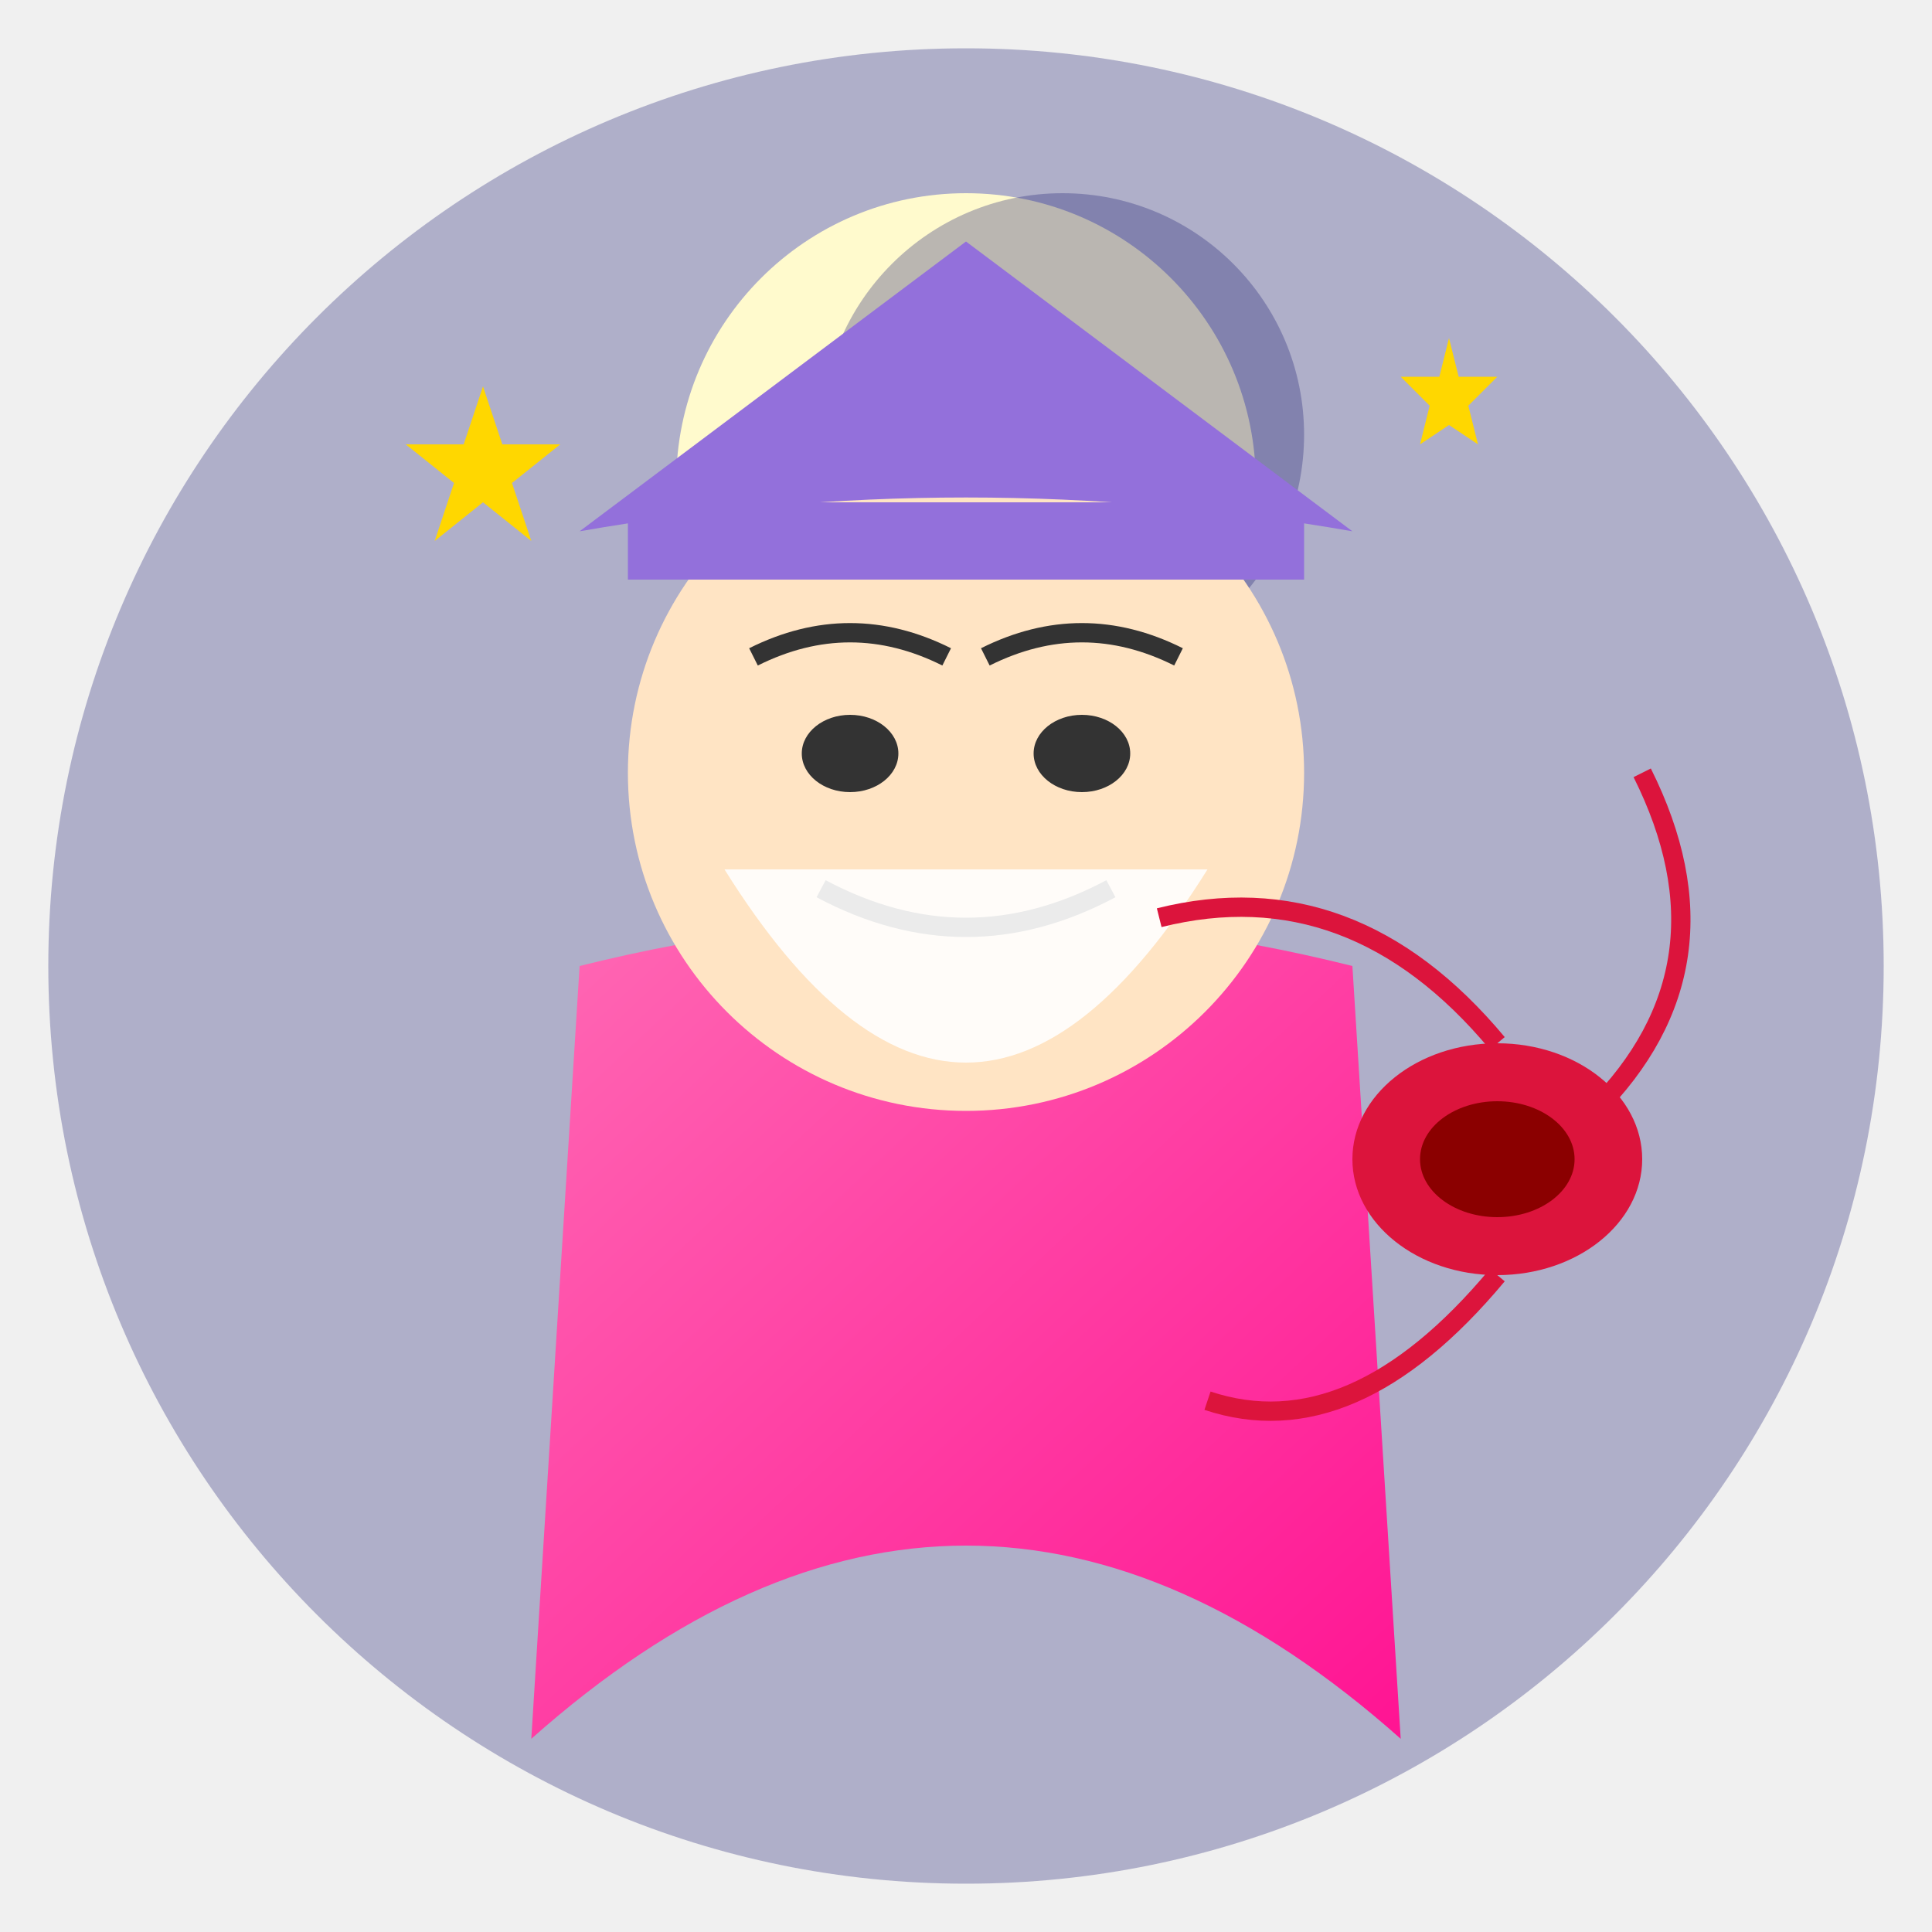
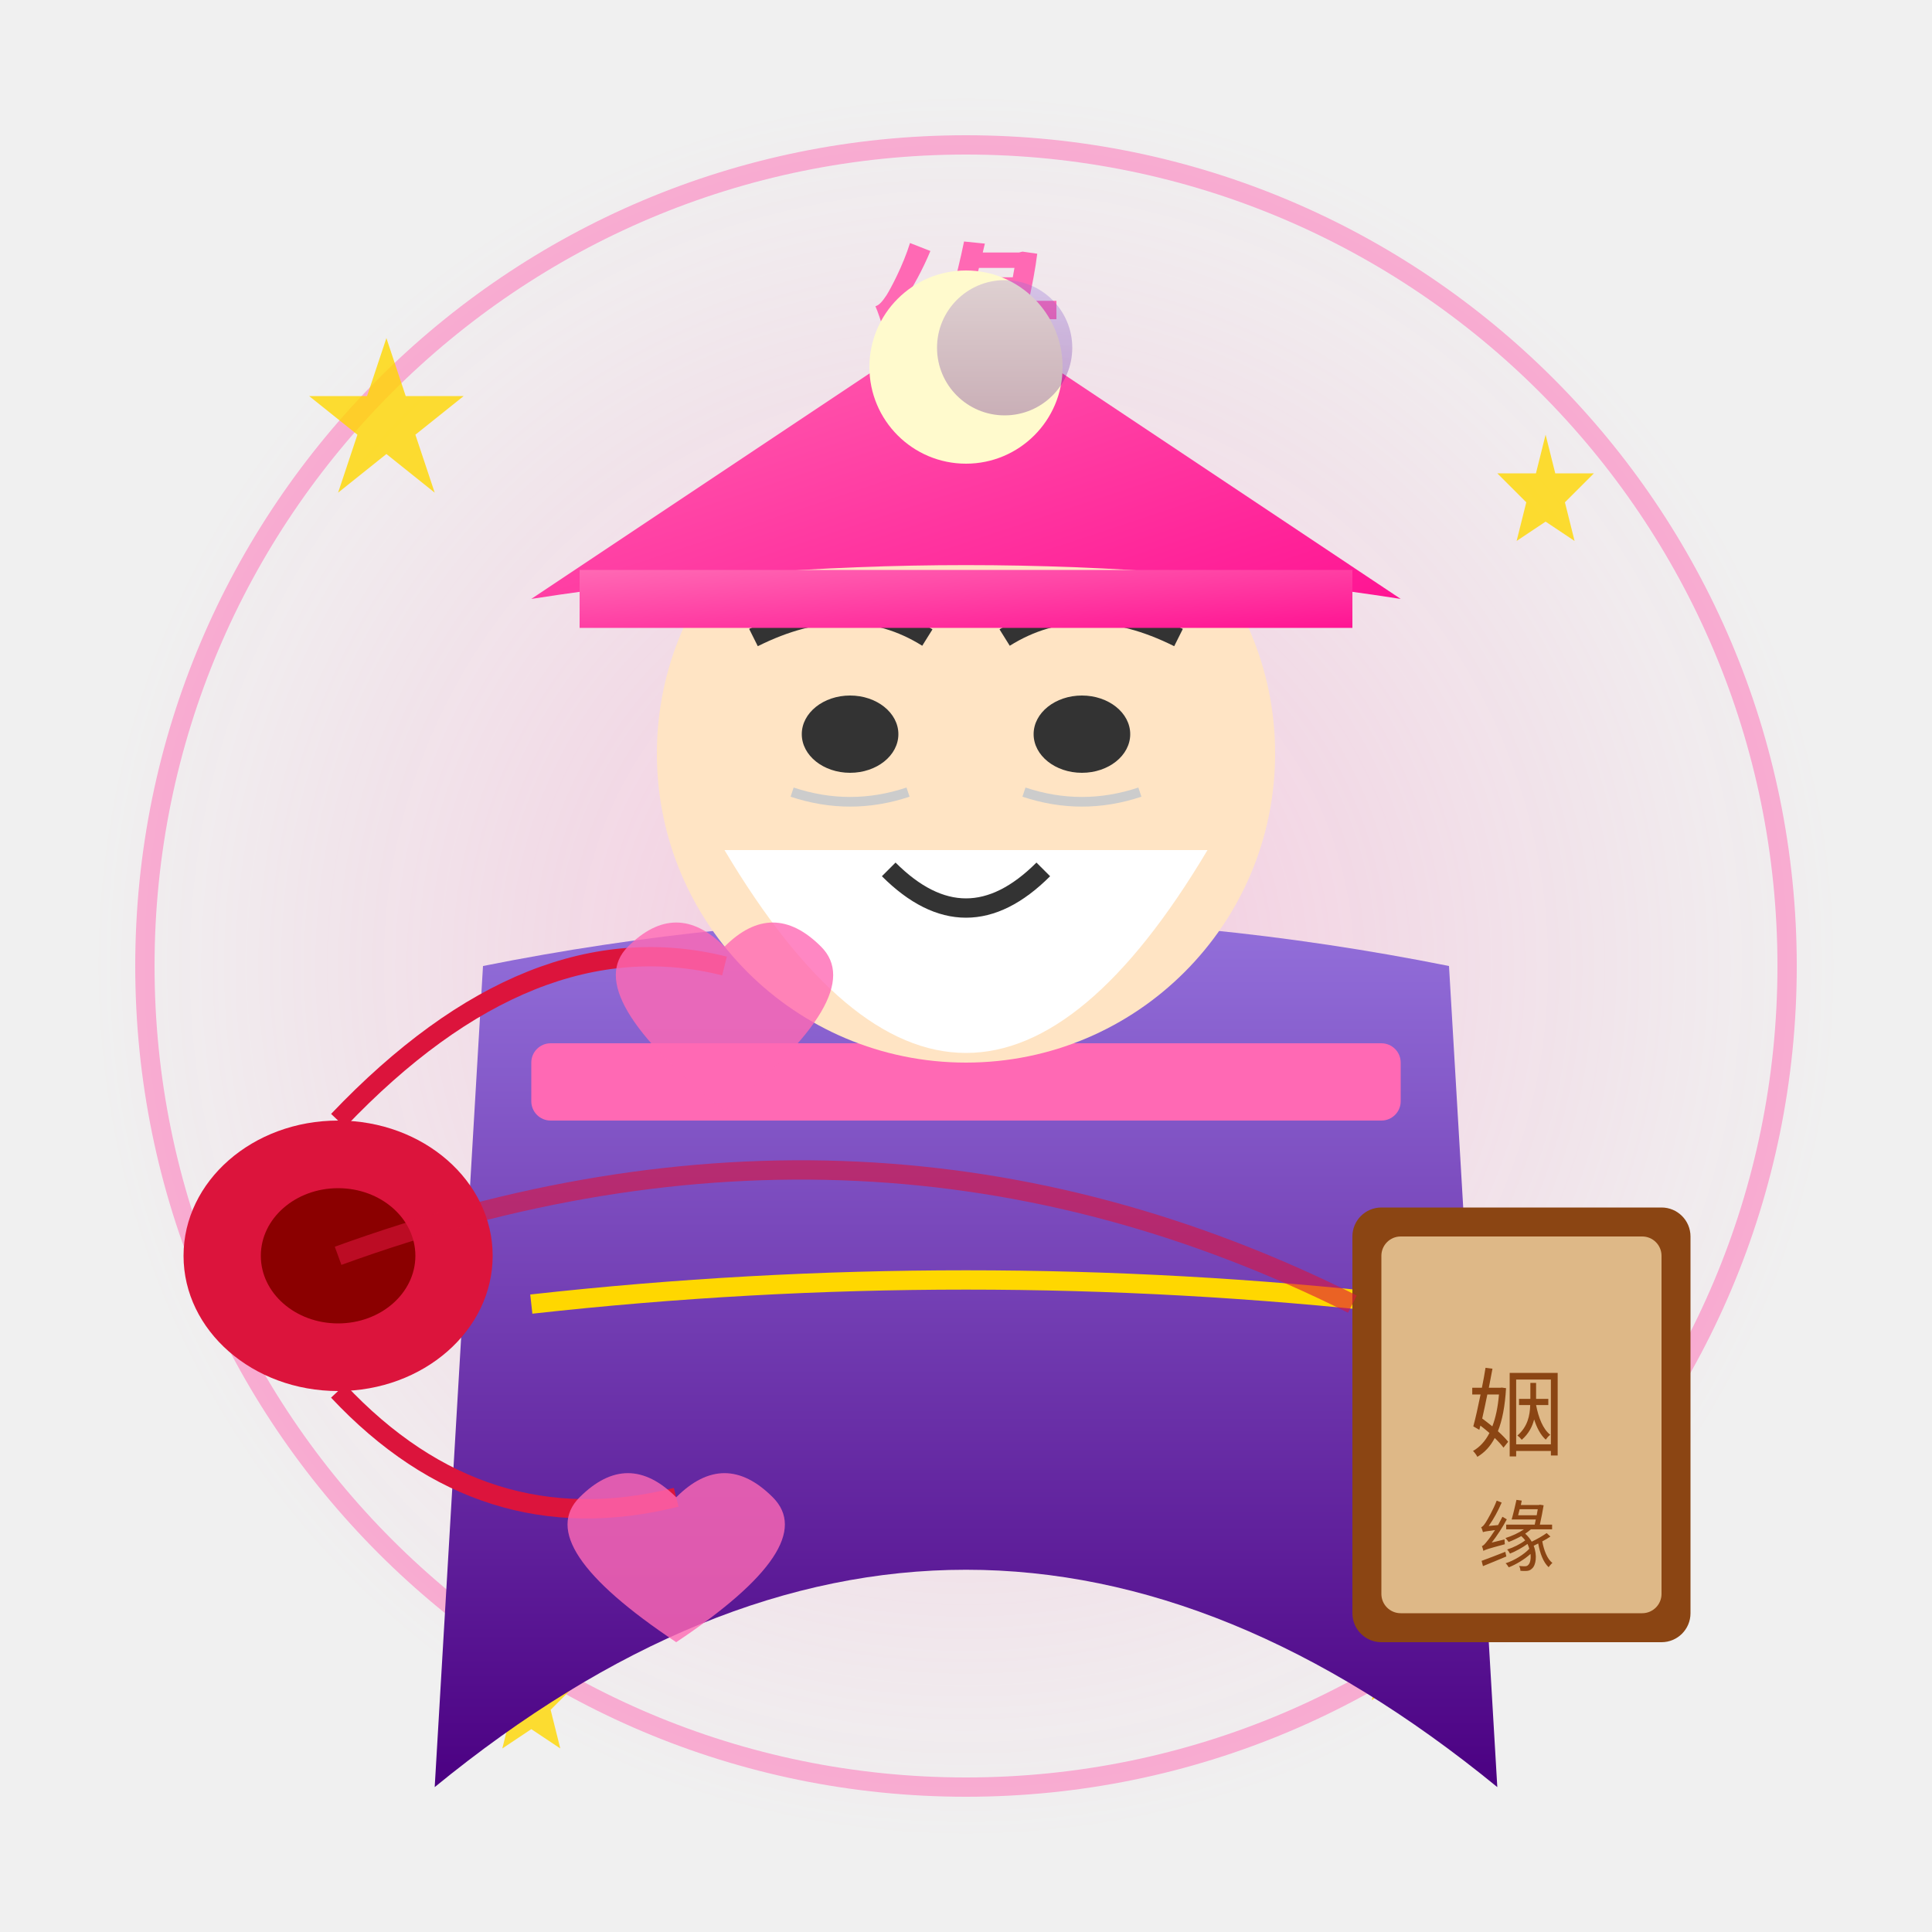
<svg xmlns="http://www.w3.org/2000/svg" viewBox="0 0 200 200">
  <defs>
-     <linearGradient id="pink" x1="0%" y1="0%" x2="100%" y2="100%">
+     <linearGradient id="yuelao-pink" x1="0%" y1="0%" x2="100%" y2="100%">
      <stop offset="0%" style="stop-color:#FF69B4" />
      <stop offset="100%" style="stop-color:#FF1493" />
    </linearGradient>
+     <linearGradient id="yuelao-purple" x1="0%" y1="0%" x2="0%" y2="100%">
+       <stop offset="0%" style="stop-color:#9370DB" />
+       <stop offset="100%" style="stop-color:#4B0082" />
+     </linearGradient>
+     <radialGradient id="yuelao-glow" cx="50%" cy="50%" r="50%">
+       <stop offset="0%" style="stop-color:#FF69B4;stop-opacity:0.3" />
+       <stop offset="100%" style="stop-color:#FF69B4;stop-opacity:0" />
+     </radialGradient>
  </defs>
-   <circle cx="100" cy="100" r="95" fill="#191970" opacity="0.3" />
-   <circle cx="100" cy="50" r="30" fill="#FFFACD" />
-   <circle cx="110" cy="45" r="25" fill="#191970" opacity="0.3" />
-   <path d="M55 180 Q100 140 145 180 L140 100 Q100 90 60 100 Z" fill="url(#pink)" />
-   <circle cx="100" cy="80" r="35" fill="#FFE4C4" />
-   <ellipse cx="88" cy="78" rx="5" ry="4" fill="#333" />
-   <ellipse cx="112" cy="78" rx="5" ry="4" fill="#333" />
-   <path d="M78 68 Q88 63 98 68" stroke="#333" stroke-width="2" fill="none" />
-   <path d="M102 68 Q112 63 122 68" stroke="#333" stroke-width="2" fill="none" />
-   <path d="M85 92 Q100 100 115 92" stroke="#333" stroke-width="2" fill="none" />
-   <path d="M75 90 Q100 130 125 90" fill="#FFFFFF" opacity="0.9" />
-   <ellipse cx="155" cy="120" rx="15" ry="12" fill="#DC143C" />
-   <ellipse cx="155" cy="120" rx="8" ry="6" fill="#8B0000" />
-   <path d="M155 108 Q140 90 120 95" stroke="#DC143C" stroke-width="2" fill="none" />
-   <path d="M165 115 Q180 100 170 80" stroke="#DC143C" stroke-width="2" fill="none" />
-   <path d="M155 132 Q140 150 125 145" stroke="#DC143C" stroke-width="2" fill="none" />
-   <path d="M60 55 L100 25 L140 55 Q100 48 60 55" fill="#9370DB" />
-   <rect x="65" y="52" width="70" height="8" fill="#9370DB" />
-   <polygon points="50,40 52,46 58,46 53,50 55,56 50,52 45,56 47,50 42,46 48,46" fill="#FFD700" />
-   <polygon points="150,35 151,39 155,39 152,42 153,46 150,44 147,46 148,42 145,39 149,39" fill="#FFD700" />
+   <circle cx="100" cy="100" r="90" fill="url(#yuelao-glow)" />
+   <circle cx="100" cy="100" r="85" fill="none" stroke="#FF69B4" stroke-width="2" opacity="0.5" />
+   <polygon points="40,35 42,41 48,41 43,45 45,51 40,47 35,51 37,45 32,41 38,41" fill="#FFD700" opacity="0.8" />
+   <polygon points="160,45 161,49 165,49 162,52 163,56 160,54 157,56 158,52 155,49 159,49" fill="#FFD700" opacity="0.8" />
+   <polygon points="55,170 56,174 60,174 57,177 58,181 55,179 52,181 53,177 50,174 54,174" fill="#FFD700" opacity="0.8" />
+   <polygon points="145,165 146,169 150,169 147,172 148,176 145,174 142,176 143,172 140,169 144,169" fill="#FFD700" opacity="0.8" />
+   <text x="100" y="42" font-size="20" fill="#FF69B4" text-anchor="middle" font-family="serif" font-weight="bold">缘</text>
+   <path d="M45 185 Q100 140 155 185 L150 100 Q100 90 50 100 Z" fill="url(#yuelao-purple)" />
+   <path d="M60 115 Q100 110 140 115" stroke="#FFD700" stroke-width="2" fill="none" />
+   <path d="M55 135 Q100 130 145 135" stroke="#FFD700" stroke-width="2" fill="none" />
+   <rect x="55" y="108" width="90" height="8" rx="2" fill="#FF69B4" />
+   <circle cx="100" cy="78" r="32" fill="#FFE4C4" />
+   <ellipse cx="88" cy="76" rx="5" ry="4" fill="#333" />
+   <ellipse cx="112" cy="76" rx="5" ry="4" fill="#333" />
+   <path d="M78 66 Q88 61 96 66" stroke="#333" stroke-width="2" fill="none" />
+   <path d="M104 66 Q112 61 122 66" stroke="#333" stroke-width="2" fill="none" />
+   <path d="M82 82 Q88 84 94 82" stroke="#ccc" stroke-width="1" fill="none" />
+   <path d="M106 82 Q112 84 118 82" stroke="#ccc" stroke-width="1" fill="none" />
+   <path d="M75 88 Q100 130 125 88" fill="#FFFFFF" />
+   <path d="M92 90 Q100 98 108 90" stroke="#333" stroke-width="2" fill="none" />
+   <path d="M55 62 L100 32 L145 62 Q100 55 55 62" fill="url(#yuelao-pink)" />
+   <rect x="60" y="59" width="80" height="6" fill="url(#yuelao-pink)" />
+   <circle cx="100" cy="38" r="10" fill="#FFFACD" />
+   <circle cx="104" cy="36" r="7" fill="url(#yuelao-purple)" opacity="0.3" />
+   <ellipse cx="35" cy="130" rx="16" ry="14" fill="#DC143C" />
+   <ellipse cx="35" cy="130" rx="8" ry="7" fill="#8B0000" />
+   <path d="M35 116 Q55 95 75 100" stroke="#DC143C" stroke-width="2" fill="none" />
+   <path d="M35 144 Q50 160 70 155" stroke="#DC143C" stroke-width="2" fill="none" />
+   <path d="M75 98 Q80 93 85 98 Q90 103 75 115 Q60 103 65 98 Q70 93 75 98" fill="#FF69B4" opacity="0.8" />
+   <path d="M70 155 Q75 150 80 155 Q85 160 70 170 Q55 160 60 155 Q65 150 70 155" fill="#FF69B4" opacity="0.8" />
+   <rect x="140" y="125" width="35" height="45" rx="3" fill="#8B4513" />
+   <rect x="143" y="128" width="29" height="39" rx="2" fill="#DEB887" />
+   <text x="157" y="150" font-size="10" fill="#8B4513" text-anchor="middle">姻</text>
+   <text x="157" y="162" font-size="8" fill="#8B4513" text-anchor="middle">缘</text>
+   <path d="M35 130 Q90 110 140 135" stroke="#DC143C" stroke-width="2" fill="none" opacity="0.6" />
</svg>
